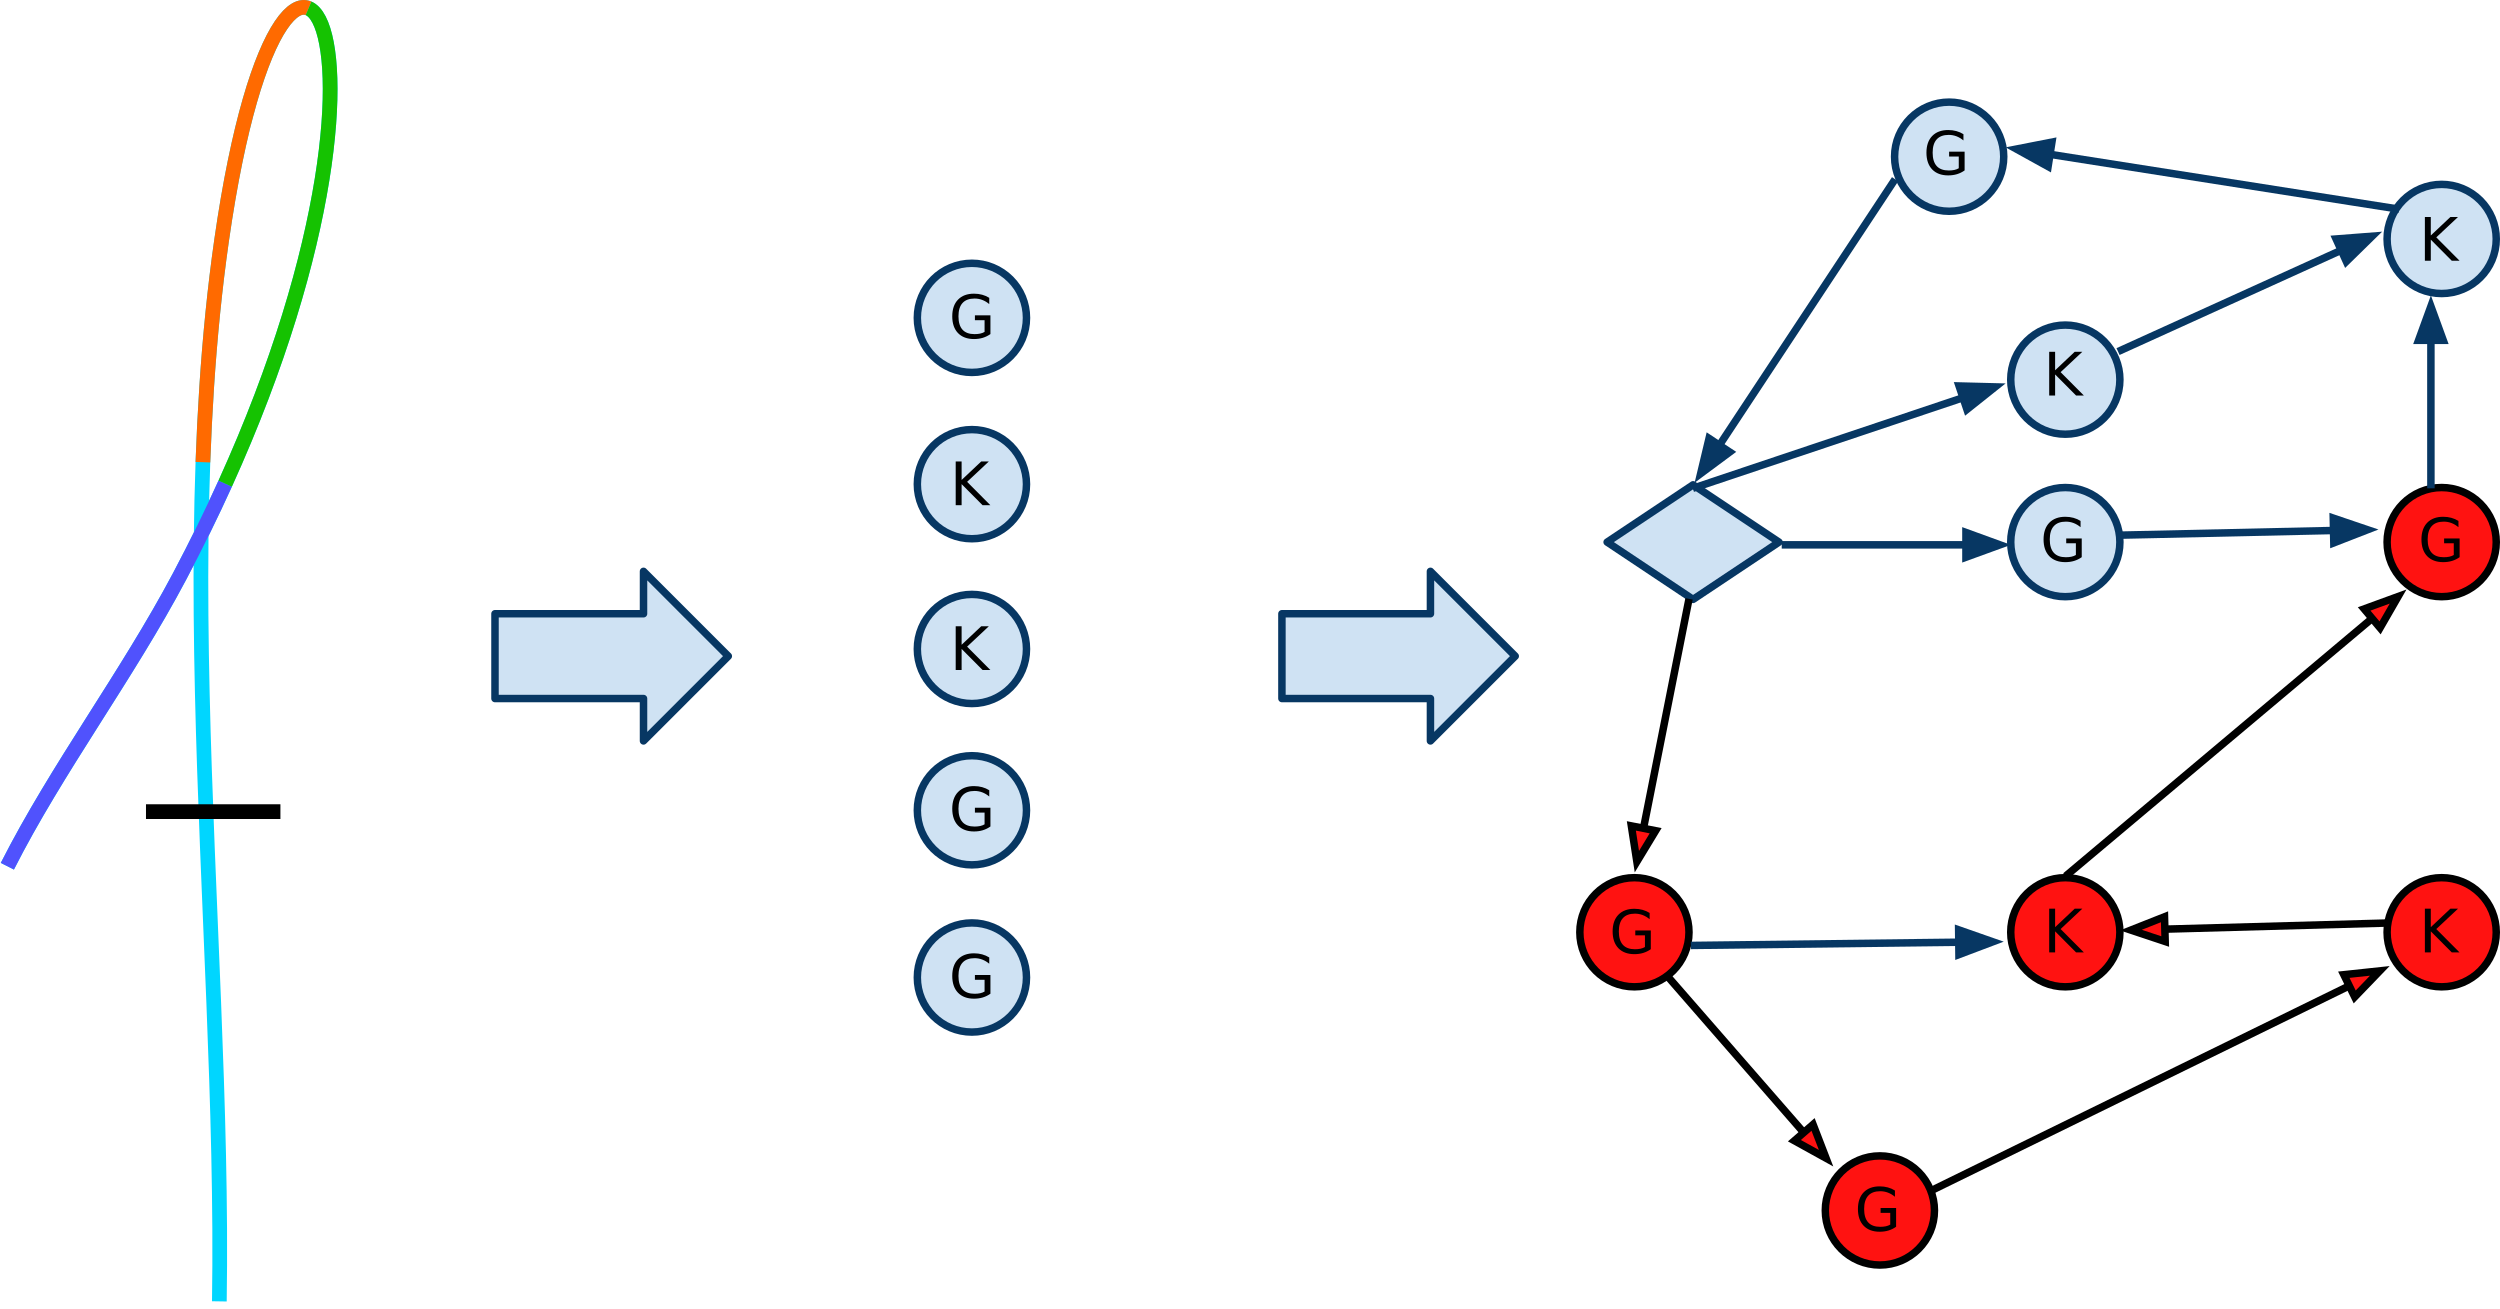
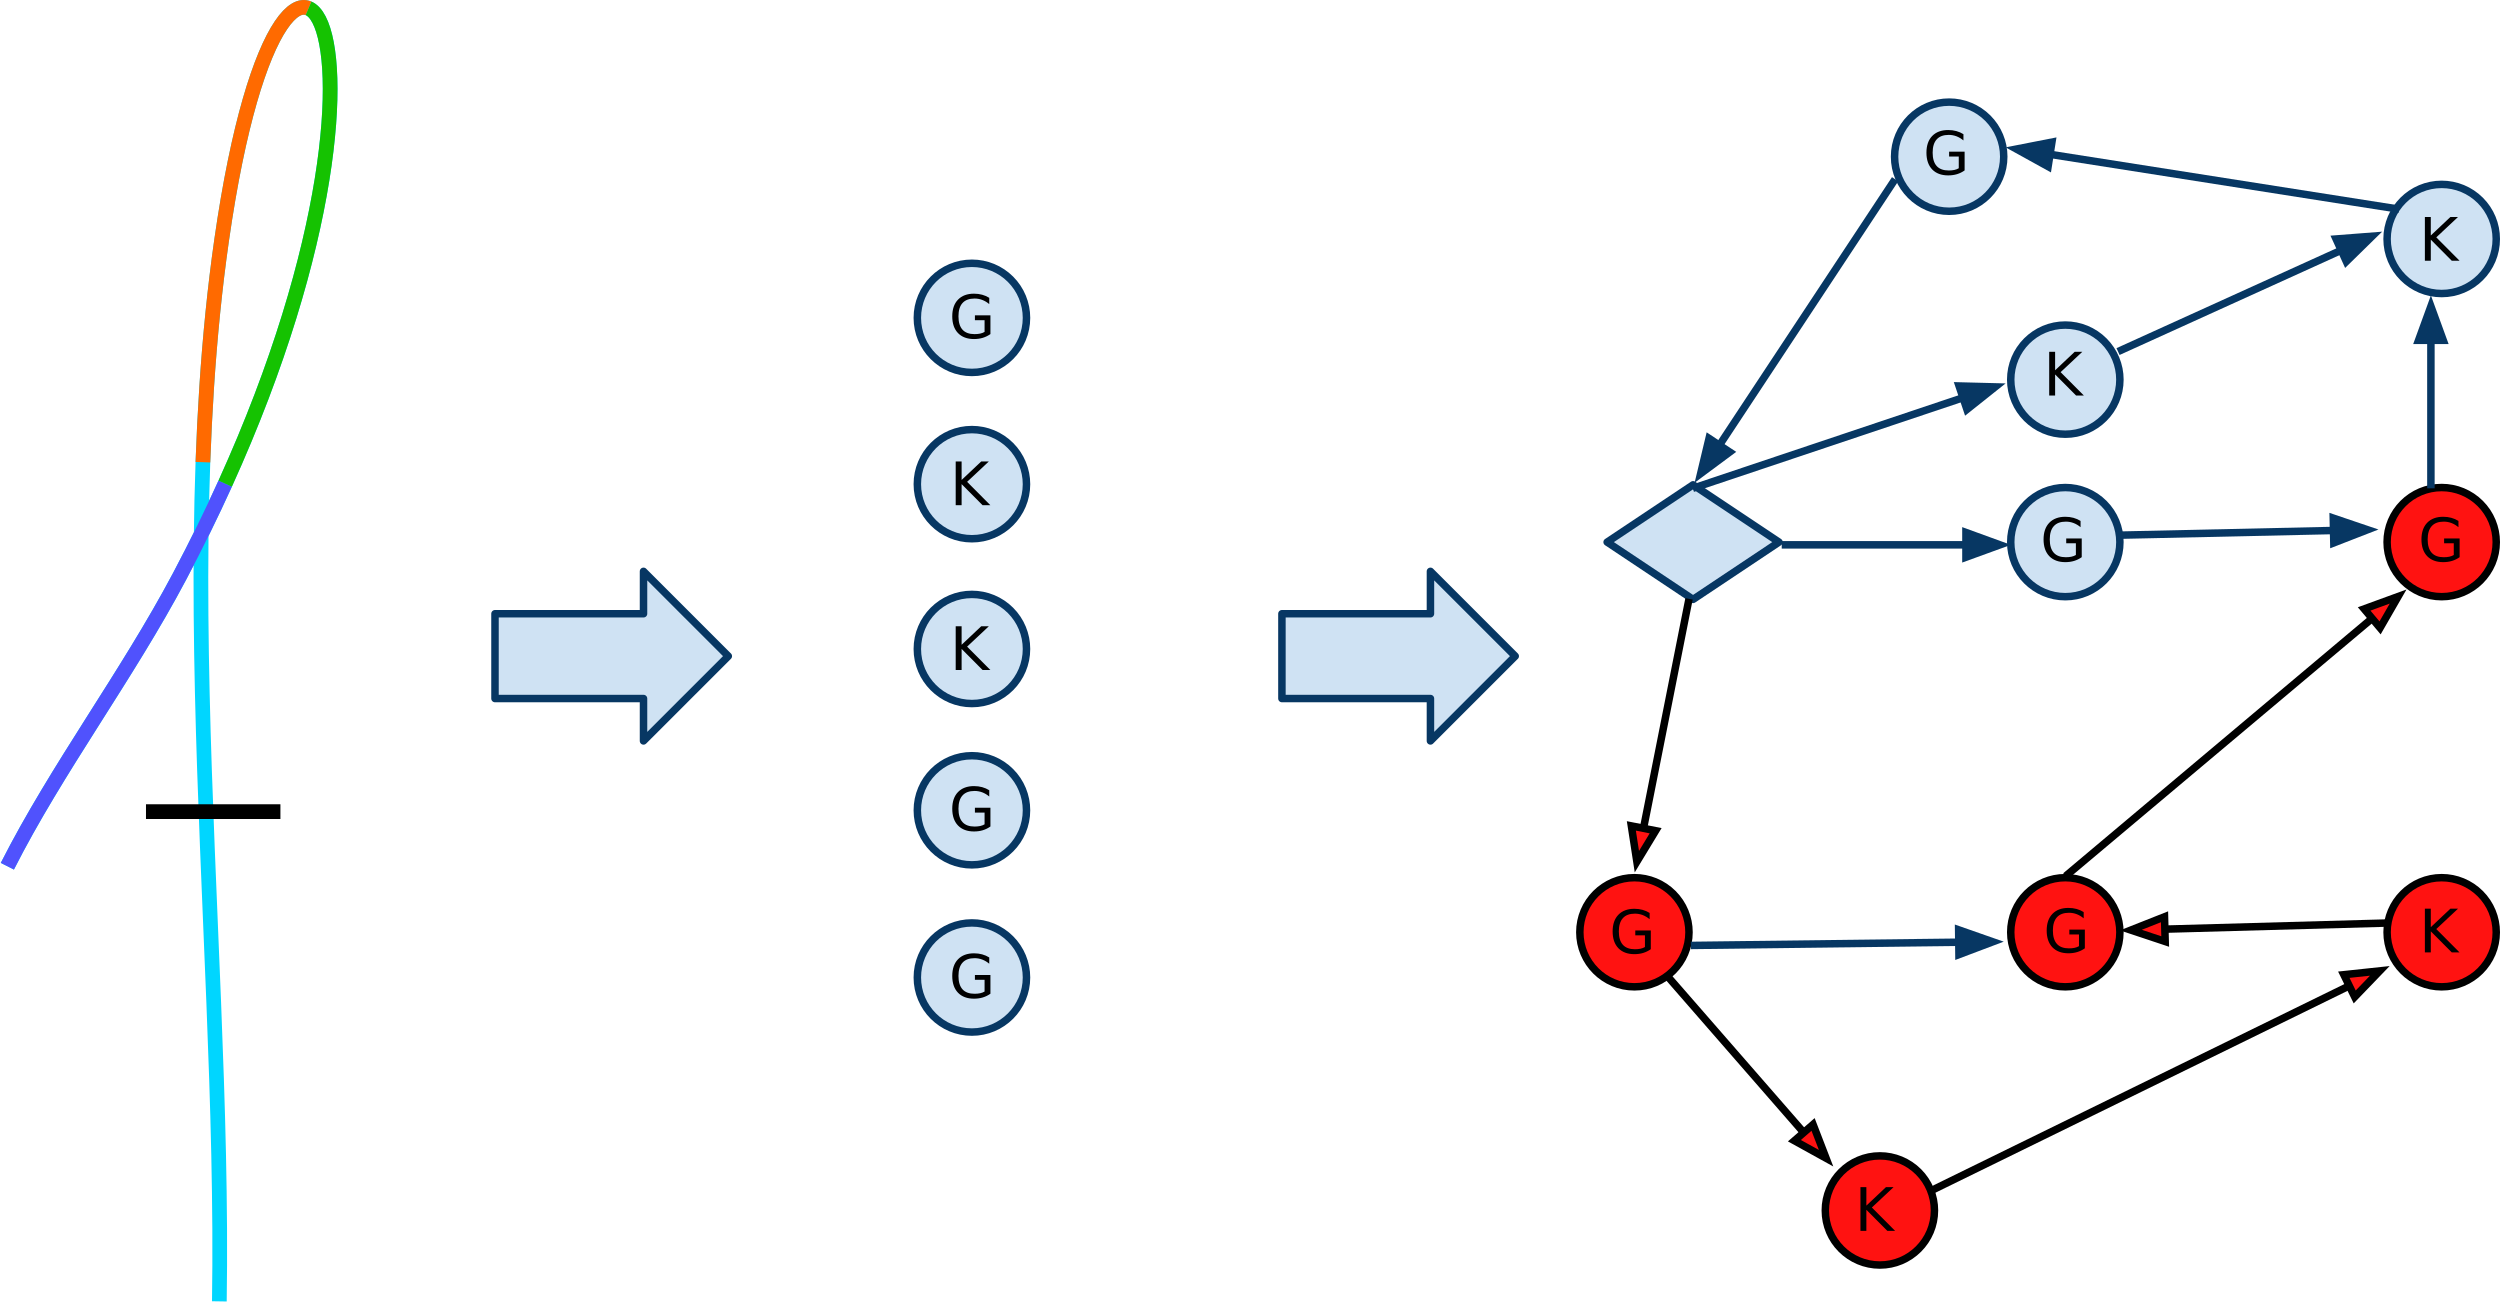
<svg xmlns="http://www.w3.org/2000/svg" version="1.1" viewBox="0 0 667.225 349.284" stroke-miterlimit="10" id="svg2" width="100%" height="100%" style="fill:none;stroke:none">
  <defs id="defs86">
    </defs>
  <path d="m 132.109,163.802 39.638,0 0,-11.315 22.63,22.63 -22.63,22.63 0,-11.315 -39.638,0 z" id="path4" style="fill:#cfe2f3;fill-rule:nonzero;stroke:#073763;stroke-width:2;stroke-linecap:butt;stroke-linejoin:round" />
  <path d="m 342.132,163.802 39.638,0 0,-11.315 22.63,22.63 -22.63,22.63 0,-11.315 -39.638,0 z" id="path6" style="fill:#cfe2f3;fill-rule:nonzero;stroke:#073763;stroke-width:2;stroke-linecap:butt;stroke-linejoin:round" />
  <path d="m 428.926,144.684 22.935,-15.29 22.935,15.29 -22.935,15.29 z" id="path8" style="fill:#cfe2f3;fill-rule:nonzero;stroke:#073763;stroke-width:2;stroke-linecap:butt;stroke-linejoin:round" />
  <path d="m 421.642,248.809 0,0 c 0,-8.045 6.522,-14.567 14.567,-14.567 l 0,0 c 3.863,0 7.569,1.535 10.3,4.267 2.732,2.732 4.267,6.437 4.267,10.3 l 0,0 c 0,8.045 -6.522,14.567 -14.567,14.567 l 0,0 c -8.045,0 -14.567,-6.522 -14.567,-14.567 z" id="path10" style="fill:#ff1211;fill-opacity:1;fill-rule:nonzero;stroke:#000000;stroke-width:2;stroke-linecap:butt;stroke-linejoin:round;stroke-opacity:1" />
  <path d="m 487.154,323.058 0,0 c 0,-8.045 6.522,-14.567 14.567,-14.567 l 0,0 c 3.863,0 7.569,1.535 10.3,4.267 2.732,2.732 4.267,6.437 4.267,10.3 l 0,0 c 0,8.045 -6.522,14.567 -14.567,14.567 l 0,0 c -8.045,0 -14.567,-6.522 -14.567,-14.567 z" id="path12" style="fill:#ff1211;fill-opacity:1;fill-rule:nonzero;stroke:#000000;stroke-width:2;stroke-linecap:butt;stroke-linejoin:round;stroke-opacity:1" />
  <path d="m 536.645,248.809 0,0 c 0,-8.045 6.522,-14.567 14.567,-14.567 l 0,0 c 3.863,0 7.569,1.535 10.3,4.267 2.732,2.732 4.267,6.437 4.267,10.3 l 0,0 c 0,8.045 -6.522,14.567 -14.567,14.567 l 0,0 c -8.045,0 -14.567,-6.522 -14.567,-14.567 z" id="path14" style="fill:#ff1211;fill-opacity:1;fill-rule:nonzero;stroke:#000000;stroke-width:2;stroke-linecap:butt;stroke-linejoin:round;stroke-opacity:1" />
  <path d="m 536.645,144.684 0,0 c 0,-8.045 6.522,-14.567 14.567,-14.567 l 0,0 c 3.863,0 7.569,1.535 10.3,4.267 2.732,2.732 4.267,6.437 4.267,10.3 l 0,0 c 0,8.045 -6.522,14.567 -14.567,14.567 l 0,0 c -8.045,0 -14.567,-6.522 -14.567,-14.567 z" id="path16" style="fill:#cfe2f3;fill-rule:nonzero;stroke:#073763;stroke-width:2;stroke-linecap:butt;stroke-linejoin:round" />
  <path d="m 637.091,144.684 0,0 c 0,-8.045 6.522,-14.567 14.567,-14.567 l 0,0 c 3.863,0 7.569,1.535 10.3,4.267 2.732,2.732 4.267,6.437 4.267,10.3 l 0,0 c 0,8.045 -6.522,14.567 -14.567,14.567 l 0,0 c -8.045,0 -14.567,-6.522 -14.567,-14.567 z" id="path18" style="fill:#ff1211;fill-opacity:1;fill-rule:nonzero;stroke:#000000;stroke-width:2;stroke-linecap:butt;stroke-linejoin:round;stroke-opacity:1" />
  <path d="m 536.645,101.321 0,0 c 0,-8.045 6.522,-14.567 14.567,-14.567 l 0,0 c 3.863,0 7.569,1.535 10.3,4.267 2.732,2.732 4.267,6.437 4.267,10.3 l 0,0 c 0,8.045 -6.522,14.567 -14.567,14.567 l 0,0 c -8.045,0 -14.567,-6.522 -14.567,-14.567 z" id="path20" style="fill:#cfe2f3;fill-rule:nonzero;stroke:#073763;stroke-width:2;stroke-linecap:butt;stroke-linejoin:round" />
  <path d="m 637.091,63.775 0,0 c 0,-8.045 6.522,-14.567 14.567,-14.567 l 0,0 c 3.863,0 7.569,1.535 10.3,4.267 2.732,2.732 4.267,6.437 4.267,10.3 l 0,0 c 0,8.045 -6.522,14.567 -14.567,14.567 l 0,0 c -8.045,0 -14.567,-6.522 -14.567,-14.567 z" id="path22" style="fill:#cfe2f3;fill-rule:nonzero;stroke:#073763;stroke-width:2;stroke-linecap:butt;stroke-linejoin:round" />
  <path d="m 637.091,248.809 0,0 c 0,-8.045 6.522,-14.567 14.567,-14.567 l 0,0 c 3.863,0 7.569,1.535 10.3,4.267 2.732,2.732 4.267,6.437 4.267,10.3 l 0,0 c 0,8.045 -6.522,14.567 -14.567,14.567 l 0,0 c -8.045,0 -14.567,-6.522 -14.567,-14.567 z" id="path24" style="fill:#ff1211;fill-opacity:1;fill-rule:nonzero;stroke:#000000;stroke-width:2;stroke-linecap:butt;stroke-linejoin:round;stroke-opacity:1" />
  <path d="m 475.524,145.413 49.165,0" id="path26" style="stroke:#073763;stroke-width:2;stroke-linecap:butt;stroke-linejoin:round" />
  <path d="m 524.689,148.716 9.076,-3.303 -9.076,-3.303 z" id="path28" style="fill:#073763;fill-rule:evenodd;stroke:#073763;stroke-width:2;stroke-linecap:butt" />
  <path d="m 451.784,130.329 72.119,-24.185" id="path30" style="stroke:#073763;stroke-width:2;stroke-linecap:butt;stroke-linejoin:round" />
  <path d="m 524.953,109.276 7.555,-6.018 -9.656,-0.246 z" id="path32" style="fill:#073763;fill-rule:evenodd;stroke:#073763;stroke-width:2;stroke-linecap:butt" />
  <path d="m 450.784,159.83 -12.152,61.237" id="path34" style="fill:#ff1211;fill-opacity:1;stroke:#000000;stroke-width:2;stroke-linecap:butt;stroke-linejoin:round;stroke-opacity:1" />
  <path d="m 435.391,220.424 1.474,9.546 5.007,-8.26 z" id="path36" style="fill:#ff1211;fill-opacity:1;fill-rule:evenodd;stroke:#000000;stroke-width:2;stroke-linecap:butt;stroke-opacity:1" />
  <path d="m 451.283,252.329 71.497,-0.863" id="path38" style="stroke:#073763;stroke-width:2;stroke-linecap:butt;stroke-linejoin:round" />
  <path d="m 522.819,254.769 9.036,-3.413 -9.115,-3.194 z" id="path40" style="fill:#073763;fill-rule:evenodd;stroke:#073763;stroke-width:2;stroke-linecap:butt" />
  <path d="m 551.283,233.83 81.807,-68.781" id="path42" style="fill:#ff1211;fill-opacity:1;stroke:#000000;stroke-width:2;stroke-linecap:butt;stroke-linejoin:round;stroke-opacity:1" />
  <path d="m 635.216,167.577 4.821,-8.369 -9.073,3.312 z" id="path44" style="fill:#ff1211;fill-opacity:1;fill-rule:evenodd;stroke:#000000;stroke-width:2;stroke-linecap:butt;stroke-opacity:1" />
  <path d="m 565.784,142.83 57.011,-1.249" id="path46" style="stroke:#073763;stroke-width:2;stroke-linecap:butt;stroke-linejoin:round" />
  <path d="m 622.867,144.884 9.002,-3.501 -9.146,-3.104 z" id="path48" style="fill:#073763;fill-rule:evenodd;stroke:#073763;stroke-width:2;stroke-linecap:butt" />
  <path d="M 565.283,93.83 624.844,66.79" id="path54" style="stroke:#073763;stroke-width:2;stroke-linecap:butt;stroke-linejoin:round" />
  <path d="m 626.21,69.798 6.899,-6.76 -9.63,0.744 z" id="path56" style="fill:#073763;fill-rule:evenodd;stroke:#073763;stroke-width:2;stroke-linecap:butt" />
  <path d="m 445.283,260.83 36.116,41.442" id="path58" style="fill:#ff1211;fill-opacity:1;stroke:#000000;stroke-width:2;stroke-linecap:butt;stroke-linejoin:round;stroke-opacity:1" />
  <path d="m 478.908,304.442 8.454,4.672 -3.473,-9.013 z" id="path60" style="fill:#ff1211;fill-opacity:1;fill-rule:evenodd;stroke:#000000;stroke-width:2;stroke-linecap:butt;stroke-opacity:1" />
  <path d="m 515.283,317.83 111.712,-54.721" id="path62" style="fill:#ff1211;fill-opacity:1;stroke:#000000;stroke-width:2;stroke-linecap:butt;stroke-linejoin:round;stroke-opacity:1" />
  <path d="m 628.447,266.075 6.698,-6.959 -9.604,1.026 z" id="path64" style="fill:#ff1211;fill-opacity:1;fill-rule:evenodd;stroke:#000000;stroke-width:2;stroke-linecap:butt;stroke-opacity:1" />
  <path d="m 637.784,246.329 -60.005,1.654" id="path66" style="fill:#ff1211;fill-opacity:1;stroke:#000000;stroke-width:2;stroke-linecap:butt;stroke-linejoin:round;stroke-opacity:1" />
  <path d="m 577.688,244.68 -8.982,3.552 9.164,3.052 z" id="path68" style="fill:#ff1211;fill-opacity:1;fill-rule:evenodd;stroke:#000000;stroke-width:2;stroke-linecap:butt;stroke-opacity:1" />
  <path d="m 648.784,130.329 0,-39.496" id="path70" style="stroke:#073763;stroke-width:2;stroke-linecap:butt;stroke-linejoin:round" />
  <path d="m 652.087,90.832 -3.303,-9.076 -3.303,9.076 z" id="path72" style="fill:#073763;fill-rule:evenodd;stroke:#073763;stroke-width:2;stroke-linecap:butt" />
  <path d="m 505.645,41.819 0,0 c 0,-8.045 6.522,-14.567 14.567,-14.567 l 0,0 c 3.863,0 7.569,1.535 10.3,4.267 2.732,2.732 4.267,6.437 4.267,10.3 l 0,0 c 0,8.045 -6.522,14.567 -14.567,14.567 l 0,0 c -8.045,0 -14.567,-6.522 -14.567,-14.567 z" id="path74" style="fill:#cfe2f3;fill-rule:nonzero;stroke:#073763;stroke-width:2;stroke-linecap:butt;stroke-linejoin:round" />
  <path d="M 640.283,55.83 547.129,41.189" id="path76" style="stroke:#073763;stroke-width:2;stroke-linecap:butt;stroke-linejoin:round" />
  <path d="m 547.642,37.926 -9.479,1.854 8.453,4.673 z" id="path78" style="fill:#073763;fill-rule:evenodd;stroke:#073763;stroke-width:2;stroke-linecap:butt" />
  <path d="m 505.784,47.83 -46.898,70.995" id="path80" style="stroke:#073763;stroke-width:2;stroke-linecap:butt;stroke-linejoin:round" />
  <path d="m 456.13,117.004 -2.246,9.394 7.759,-5.752 z" id="path82" style="fill:#073763;fill-rule:evenodd;stroke:#073763;stroke-width:2;stroke-linecap:butt" />
  <g transform="matrix(0.3924198,0,0,0.3924198,-27.60751,-2.837679)" id="layer1">
    <g id="g2936" transform="translate(-158.9337,-30.27309)">
      <path style="fill:none;stroke:#00d6ff;stroke-width:10;stroke-linecap:butt;stroke-linejoin:miter;stroke-miterlimit:4;stroke-opacity:1;stroke-dasharray:none" d="m 234.286,626.648 c 33.635,-66.427 81.324,-129.484 117.143,-197.143 11.451,-21.629 21.758,-42.682 31.01,-63.069 9.251,-20.387 17.446,-40.107 24.672,-59.072 7.226,-18.965 13.483,-37.173 18.857,-54.537 5.375,-17.364 9.868,-33.882 13.566,-49.465 3.698,-15.583 6.602,-30.232 8.798,-43.856 2.196,-13.624 3.684,-26.224 4.552,-37.71 0.868,-11.486 1.116,-21.858 0.83,-31.026 -0.285,-9.169 -1.104,-17.134 -2.369,-23.806 -1.265,-6.672 -2.975,-12.051 -5.045,-16.048 -2.069,-3.997 -4.498,-6.611 -7.198,-7.753 -2.7,-1.142 -5.671,-0.812 -8.827,1.08 -3.156,1.892 -6.496,5.345 -9.934,10.45 -3.438,5.105 -6.973,11.86 -10.518,20.357 -3.545,8.496 -7.1,18.733 -10.578,30.801 -3.478,12.067 -6.879,25.965 -10.116,41.782 -3.237,15.817 -6.309,33.554 -9.13,53.301 -4.651,32.555 -7.931,65.872 -10.147,99.735 -2.216,33.863 -3.369,68.271 -3.765,103.01 -0.396,34.739 -0.036,69.808 0.774,104.992 0.809,35.184 2.068,70.482 3.469,105.68 1.401,35.198 2.943,70.294 4.32,105.074 1.377,34.78 2.589,69.244 3.328,103.175 0.739,33.931 1.006,67.33 0.493,99.982" id="path2854" />
      <path style="fill:#800080;stroke:#000000;stroke-width:10;stroke-linecap:butt;stroke-linejoin:miter;stroke-miterlimit:4;stroke-opacity:1;stroke-dasharray:none" d="m 328.571,589.505 c 30.476,0 60.952,0 91.429,0" id="path2856" />
      <path style="fill:none;stroke:#5052fd;stroke-width:10;stroke-linecap:butt;stroke-linejoin:miter;stroke-miterlimit:4;stroke-opacity:1;stroke-dasharray:none" d="m 234.286,626.644 c 33.635,-66.427 81.324,-129.484 117.143,-197.143 11.451,-21.629 21.758,-42.682 31.01,-63.069" id="path2854-1" />
      <path style="fill:none;stroke:#15c201;stroke-width:10;stroke-linecap:butt;stroke-linejoin:miter;stroke-miterlimit:4;stroke-opacity:1;stroke-dasharray:none" d="m 382.438,366.436 c 9.251,-20.387 17.446,-40.107 24.672,-59.072 7.226,-18.965 13.483,-37.173 18.857,-54.537 5.375,-17.364 9.868,-33.882 13.566,-49.465 3.698,-15.583 6.602,-30.232 8.798,-43.856 2.196,-13.624 3.684,-26.224 4.552,-37.71 0.868,-11.486 1.116,-21.858 0.83,-31.026 -0.285,-9.169 -1.104,-17.134 -2.369,-23.806 -1.265,-6.672 -2.975,-12.051 -5.045,-16.048 -2.069,-3.997 -4.498,-6.611 -7.198,-7.753" id="path2854-7" />
      <path style="fill:none;stroke:#ff6a00;stroke-width:10;stroke-linecap:butt;stroke-linejoin:miter;stroke-miterlimit:4;stroke-opacity:1;stroke-dasharray:none" d="m 439.103,43.164 c -2.7,-1.142 -5.671,-0.812 -8.827,1.08 -3.156,1.892 -6.496,5.345 -9.934,10.45 -3.438,5.105 -6.973,11.86 -10.518,20.357 -3.545,8.496 -7.1,18.733 -10.578,30.801 -3.478,12.067 -6.879,25.965 -10.116,41.782 -3.237,15.817 -6.309,33.554 -9.13,53.301 -4.651,32.555 -7.931,65.872 -10.147,99.735 -1.108,16.931 -1.95,33.999 -2.565,51.177" id="path2854-4" />
    </g>
  </g>
  <path style="fill:#cfe2f3;fill-rule:nonzero;stroke:#073763;stroke-width:2;stroke-linecap:butt;stroke-linejoin:round" d="m 244.826,84.833 0,0 c 0,-8.045 6.522,-14.567 14.567,-14.567 l 0,0 c 3.863,0 7.569,1.535 10.3,4.267 2.732,2.732 4.267,6.437 4.267,10.3 l 0,0 c 0,8.045 -6.522,14.567 -14.567,14.567 l 0,0 c -8.045,0 -14.567,-6.522 -14.567,-14.567 z" id="path74-7" />
  <path style="fill:#cfe2f3;fill-rule:nonzero;stroke:#073763;stroke-width:2;stroke-linecap:butt;stroke-linejoin:round" d="m 244.826,129.22 0,0 c 0,-8.045 6.522,-14.567 14.567,-14.567 l 0,0 c 3.863,0 7.569,1.535 10.3,4.267 2.732,2.732 4.267,6.437 4.267,10.3 l 0,0 c 0,8.045 -6.522,14.567 -14.567,14.567 l 0,0 c -8.045,0 -14.567,-6.522 -14.567,-14.567 z" id="path74-0" />
  <text xml:space="preserve" style="font-size:16px;font-style:normal;font-weight:normal;fill:#000000;fill-opacity:1;stroke:none;font-family:Bitstream Vera Sans" x="253.244" y="90.253" id="text3029">
    <tspan id="tspan3031" x="253.244" y="90.253">G</tspan>
  </text>
  <text xml:space="preserve" style="font-size:16px;font-style:normal;font-weight:normal;fill:#000000;fill-opacity:1;stroke:none;font-family:Bitstream Vera Sans" x="253.487" y="134.831" id="text3029-7">
    <tspan id="tspan3031-1" x="253.487" y="134.831">K</tspan>
  </text>
  <path style="fill:#cfe2f3;fill-rule:nonzero;stroke:#073763;stroke-width:2;stroke-linecap:butt;stroke-linejoin:round" d="m 244.826,173.206 0,0 c 0,-8.045 6.522,-14.567 14.567,-14.567 l 0,0 c 3.863,0 7.569,1.535 10.3,4.267 2.732,2.732 4.267,6.437 4.267,10.3 l 0,0 c 0,8.045 -6.522,14.567 -14.567,14.567 l 0,0 c -8.045,0 -14.567,-6.522 -14.567,-14.567 z" id="path74-0-1" />
  <text xml:space="preserve" style="font-size:16px;font-style:normal;font-weight:normal;fill:#000000;fill-opacity:1;stroke:none;font-family:Bitstream Vera Sans" x="253.487" y="178.816" id="text3029-7-5">
    <tspan id="tspan3031-1-2" x="253.487" y="178.816">K</tspan>
  </text>
  <path style="fill:#cfe2f3;fill-rule:nonzero;stroke:#073763;stroke-width:2;stroke-linecap:butt;stroke-linejoin:round" d="m 244.826,216.257 0,0 c 0,-8.045 6.522,-14.567 14.567,-14.567 l 0,0 c 3.863,0 7.569,1.535 10.3,4.267 2.732,2.732 4.267,6.437 4.267,10.3 l 0,0 c 0,8.045 -6.522,14.567 -14.567,14.567 l 0,0 c -8.045,0 -14.567,-6.522 -14.567,-14.567 z" id="path74-7-7" />
  <text xml:space="preserve" style="font-size:16px;font-style:normal;font-weight:normal;fill:#000000;fill-opacity:1;stroke:none;font-family:Bitstream Vera Sans" x="253.244" y="221.676" id="text3029-6">
    <tspan id="tspan3031-14" x="253.244" y="221.676">G</tspan>
  </text>
  <path style="fill:#cfe2f3;fill-rule:nonzero;stroke:#073763;stroke-width:2;stroke-linecap:butt;stroke-linejoin:round" d="m 244.826,260.883 0,0 c 0,-8.045 6.522,-14.567 14.567,-14.567 l 0,0 c 3.863,0 7.569,1.535 10.3,4.267 2.732,2.732 4.267,6.437 4.267,10.3 l 0,0 c 0,8.045 -6.522,14.567 -14.567,14.567 l 0,0 c -8.045,0 -14.567,-6.522 -14.567,-14.567 z" id="path74-7-3" />
  <text xml:space="preserve" style="font-size:16px;font-style:normal;font-weight:normal;fill:#000000;fill-opacity:1;stroke:none;font-family:Bitstream Vera Sans" x="253.244" y="266.303" id="text3029-2">
    <tspan id="tspan3031-2" x="253.244" y="266.303">G</tspan>
  </text>
  <text xml:space="preserve" style="font-size:16px;font-style:normal;font-weight:normal;fill:#000000;fill-opacity:1;stroke:none;font-family:Bitstream Vera Sans" x="429.49" y="254.42" id="text3029-1">
    <tspan id="tspan3031-6" x="429.49" y="254.42">G</tspan>
  </text>
  <text xml:space="preserve" style="font-size:16px;font-style:normal;font-weight:normal;fill:#000000;fill-opacity:1;stroke:none;font-family:Bitstream Vera Sans" x="544.501" y="149.795" id="text3029-5">
    <tspan id="tspan3031-7" x="544.501" y="149.795">G</tspan>
  </text>
  <text xml:space="preserve" style="font-size:16px;font-style:normal;font-weight:normal;fill:#000000;fill-opacity:1;stroke:none;font-family:Bitstream Vera Sans" x="645.356" y="149.795" id="text3029-18">
    <tspan id="tspan3031-9" x="645.356" y="149.795">G</tspan>
  </text>
  <text xml:space="preserve" style="font-size:16px;font-style:normal;font-weight:normal;fill:#000000;fill-opacity:1;stroke:none;font-family:Bitstream Vera Sans" x="545.333" y="254.189" id="text3029-7-2">
-     <tspan id="tspan3031-1-7" x="545.333" y="254.189">K</tspan>
+     <tspan id="tspan3031-1-7" x="545.333" y="254.189">G</tspan>
  </text>
  <text xml:space="preserve" style="font-size:16px;font-style:normal;font-weight:normal;fill:#000000;fill-opacity:1;stroke:none;font-family:Bitstream Vera Sans" x="645.599" y="254.189" id="text3029-7-54">
    <tspan id="tspan3031-1-3" x="645.599" y="254.189">K</tspan>
  </text>
  <text xml:space="preserve" style="font-size:16px;font-style:normal;font-weight:normal;fill:#000000;fill-opacity:1;stroke:none;font-family:Bitstream Vera Sans" x="494.958" y="328.504" id="text3029-1-1">
-     <tspan id="tspan3031-6-2" x="494.958" y="328.504">G</tspan>
+     <tspan id="tspan3031-6-2" x="494.958" y="328.504">K</tspan>
  </text>
  <text xml:space="preserve" style="font-size:16px;font-style:normal;font-weight:normal;fill:#000000;fill-opacity:1;stroke:none;font-family:Bitstream Vera Sans" x="545.333" y="105.56" id="text3029-7-2-3">
    <tspan id="tspan3031-1-7-3" x="545.333" y="105.56">K</tspan>
  </text>
  <text xml:space="preserve" style="font-size:16px;font-style:normal;font-weight:normal;fill:#000000;fill-opacity:1;stroke:none;font-family:Bitstream Vera Sans" x="645.599" y="69.583" id="text3029-7-2-1">
    <tspan id="tspan3031-1-7-1" x="645.599" y="69.583">K</tspan>
  </text>
  <text xml:space="preserve" style="font-size:16px;font-style:normal;font-weight:normal;fill:#000000;fill-opacity:1;stroke:none;font-family:Bitstream Vera Sans" x="513.242" y="46.58" id="text3029-5-3">
    <tspan id="tspan3031-7-8" x="513.242" y="46.58">G</tspan>
  </text>
</svg>
